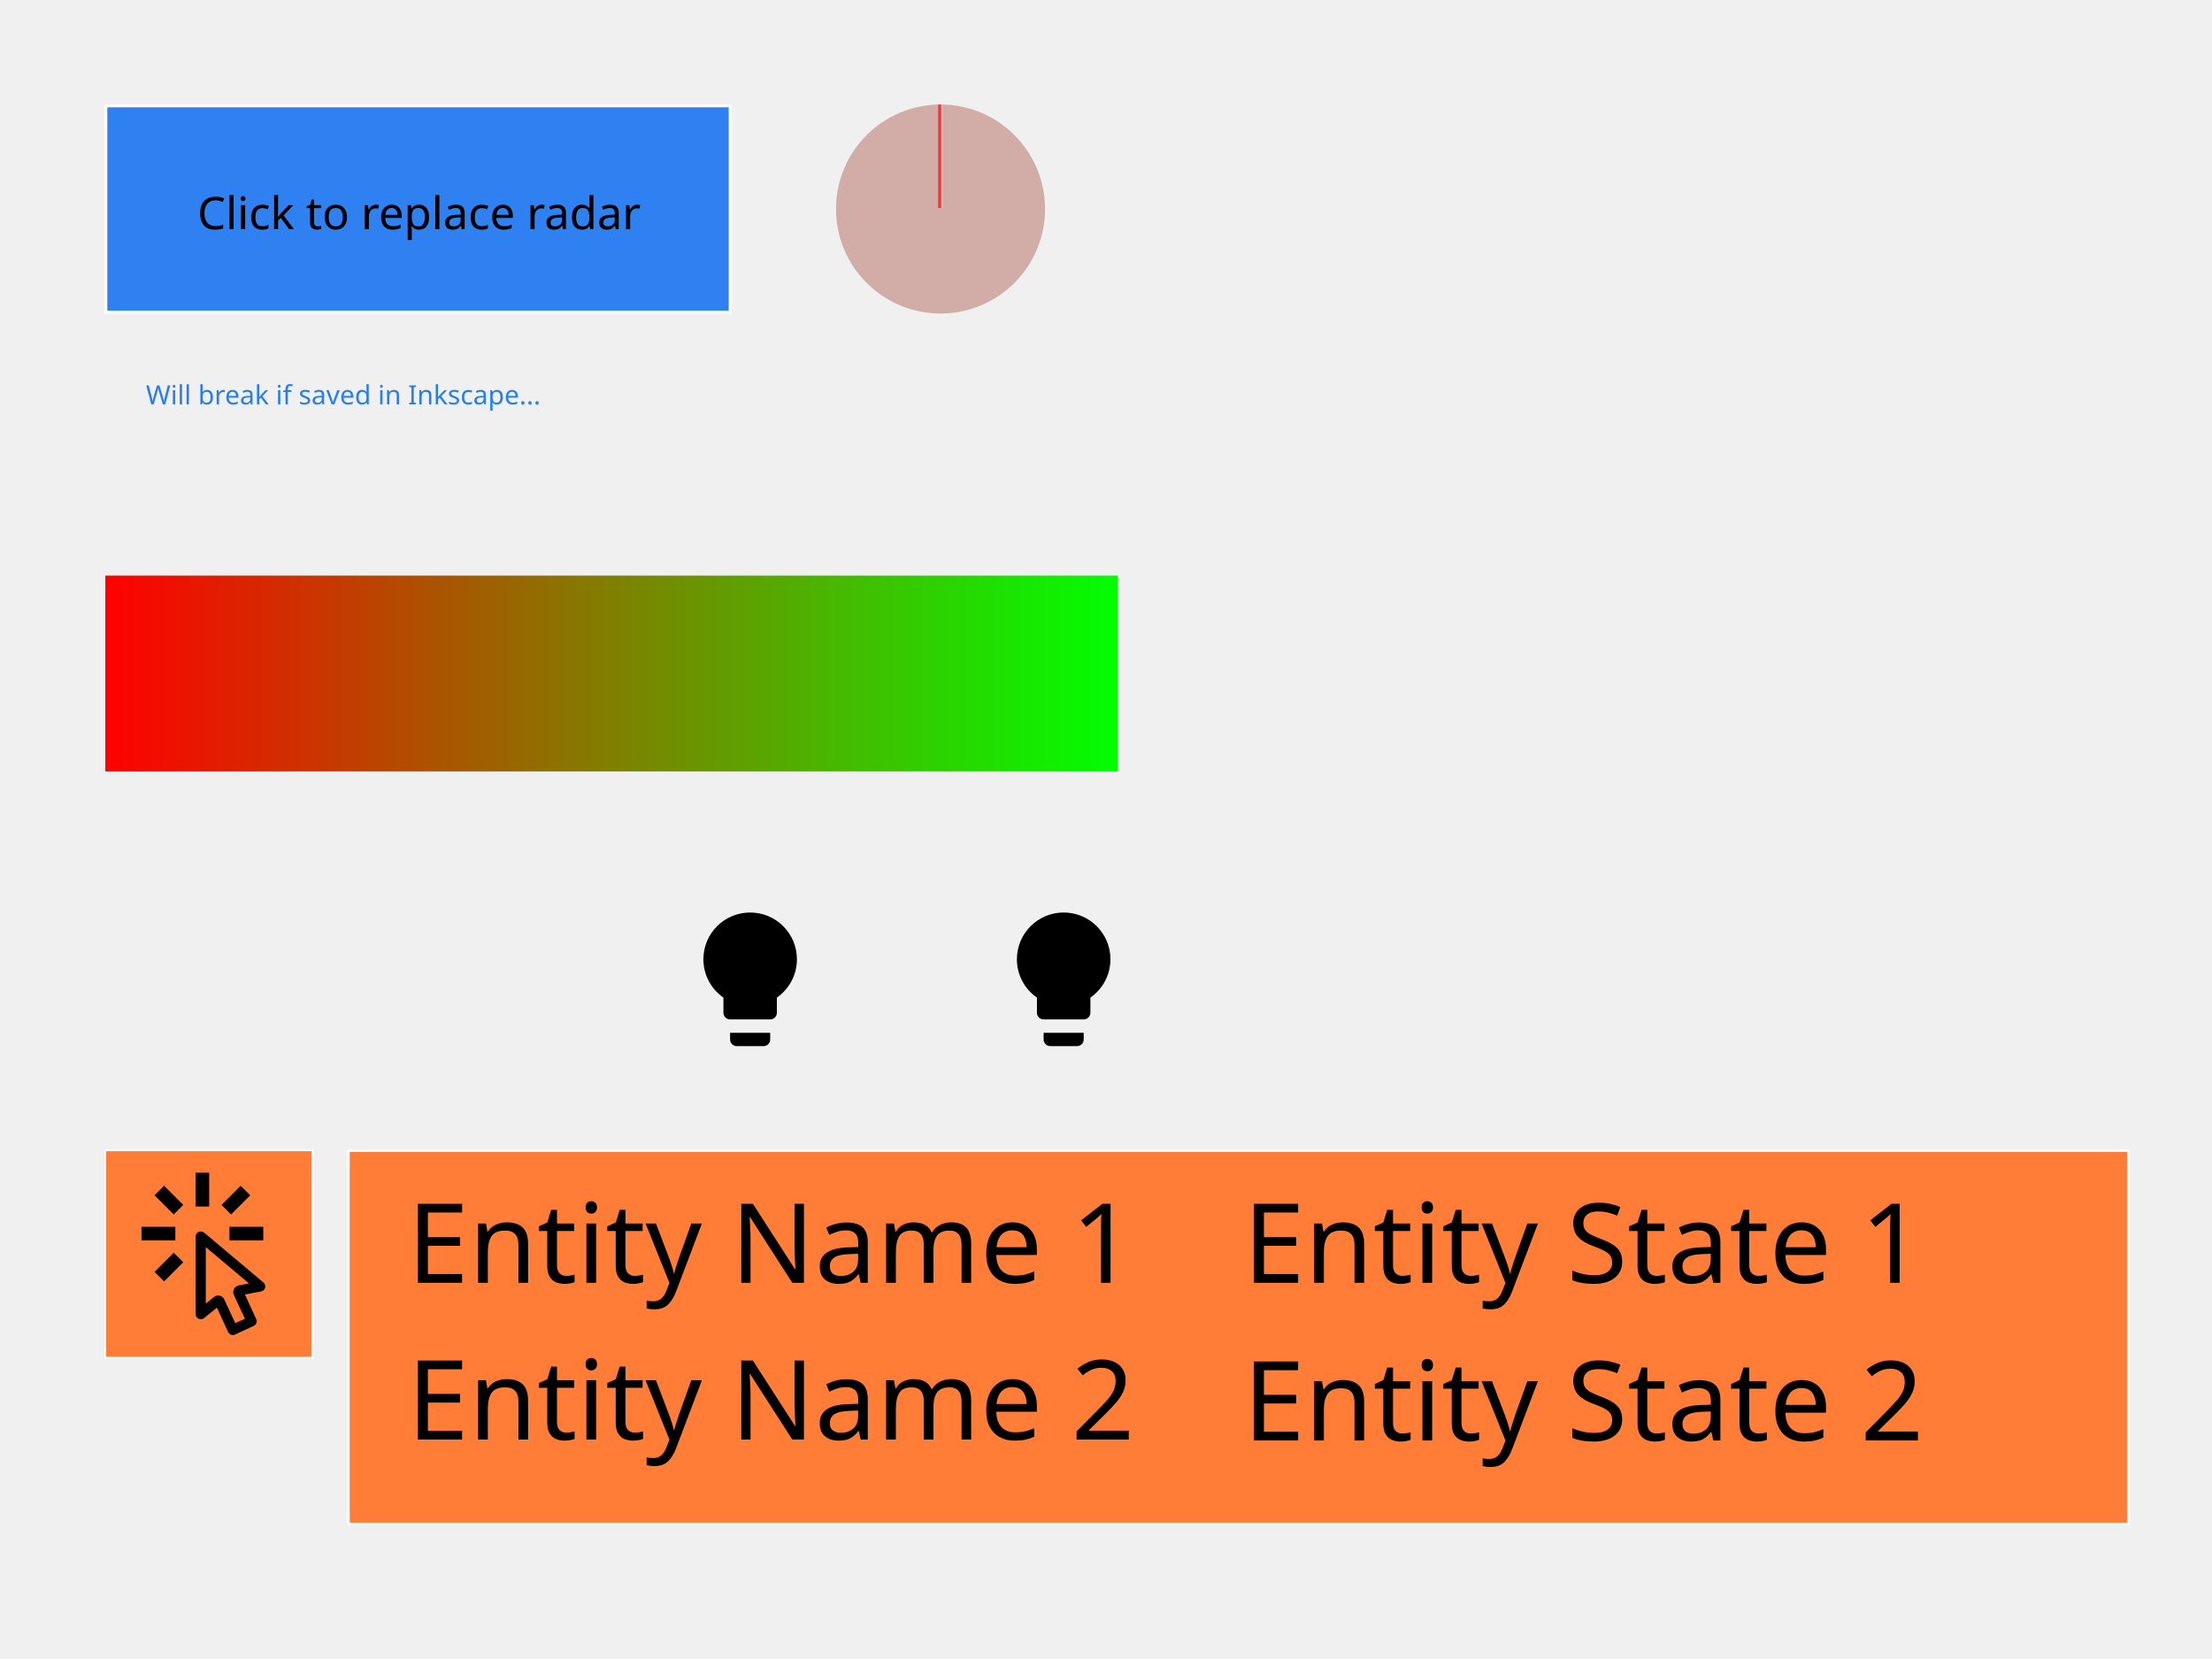
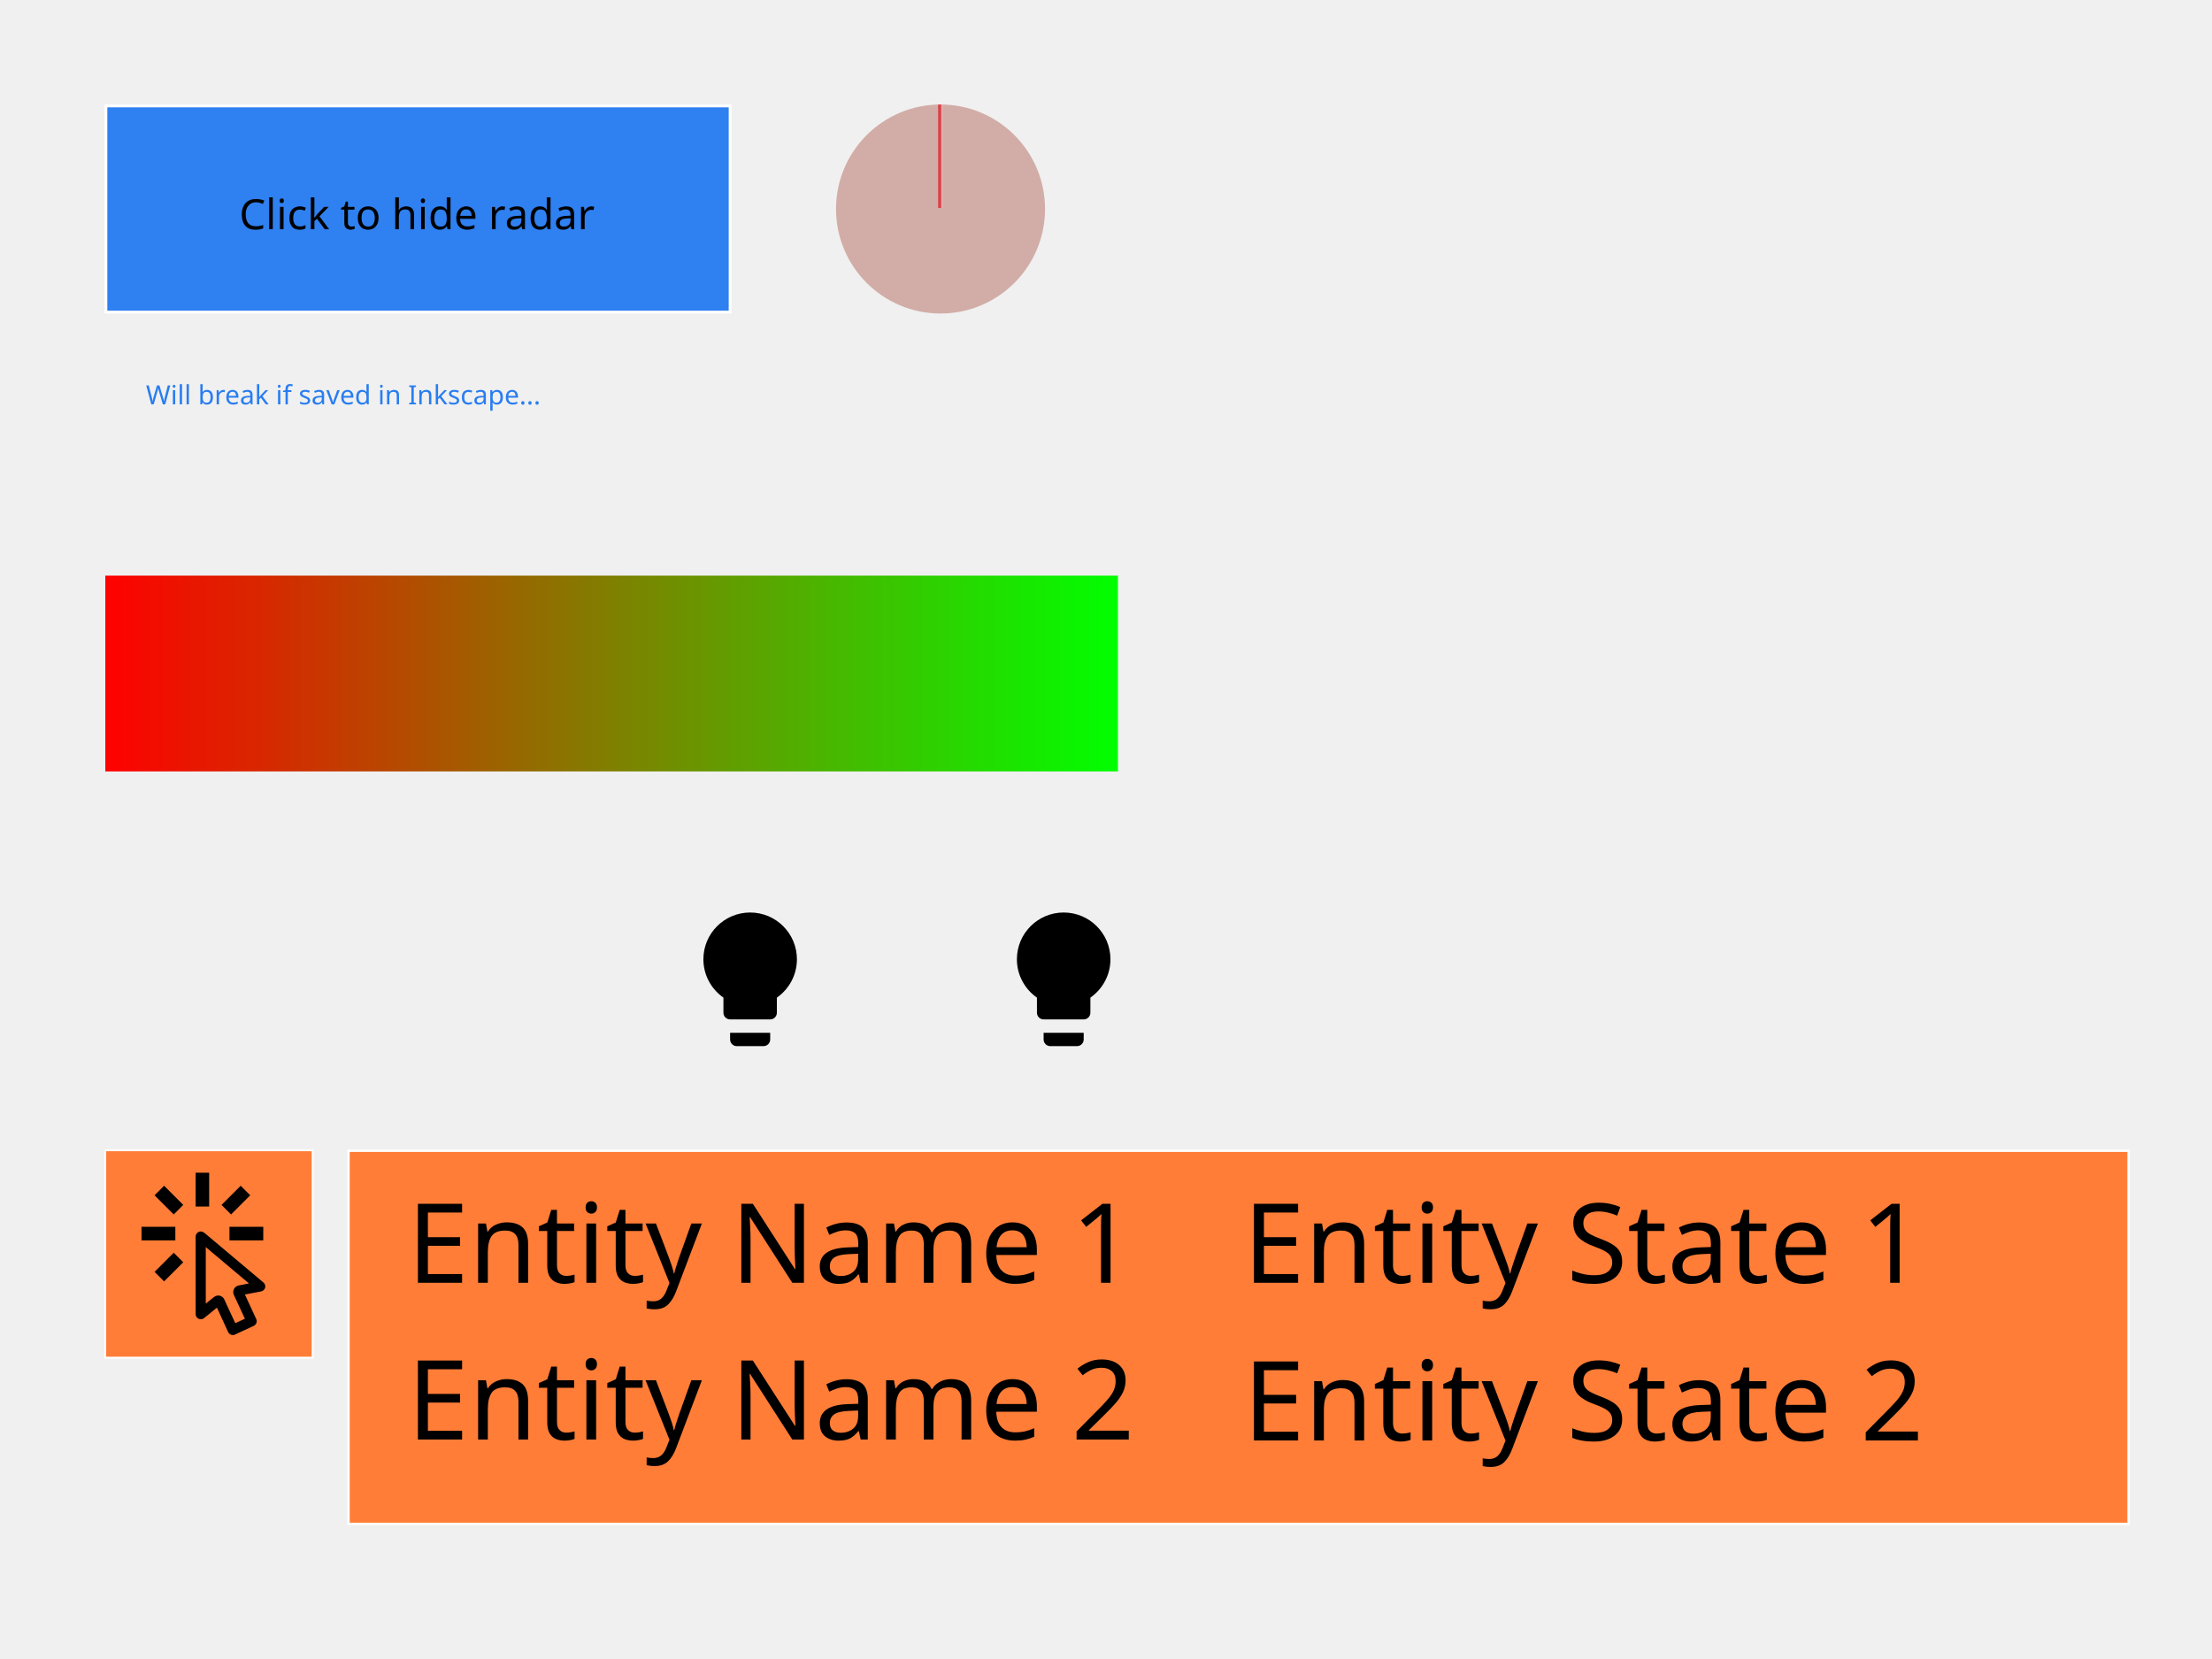
<svg xmlns="http://www.w3.org/2000/svg" xmlns:xlink="http://www.w3.org/1999/xlink" width="800" height="600" viewBox="0 0 211.667 158.75" version="1.1" id="svg1" xml:space="preserve">
  <defs id="defs1">
    <linearGradient id="linearGradient3">
      <stop style="stop-color:#db2c32;stop-opacity:0.575;" offset="0" id="stop6" />
      <stop style="stop-color:#db2c32;stop-opacity:1;" offset="0.515" id="stop3" />
      <stop style="stop-color:#fe758b;stop-opacity:0.493;" offset="0.665" id="stop5" />
      <stop style="stop-color:#fffff0;stop-opacity:0;" offset="1" id="stop4" />
    </linearGradient>
    <linearGradient id="swatch37">
      <stop style="stop-color:#000000;stop-opacity:1;" offset="0" id="stop37" />
    </linearGradient>
    <linearGradient id="linearGradient35">
      <stop style="stop-color:#ff0000;stop-opacity:1;" offset="0" id="stop35" />
      <stop style="stop-color:#00ff00;stop-opacity:1;" offset="1" id="stop36" />
    </linearGradient>
    <rect x="37.544" y="204.719" width="760.081" height="69.42" id="rect5" />
    <rect x="128.294" y="147.864" width="289.204" height="76.106" id="rect1" />
    <rect x="128.294" y="147.864" width="289.204" height="76.106" id="rect1-8" />
    <rect x="128.294" y="147.864" width="289.204" height="76.106" id="rect1-5" />
    <rect x="128.294" y="147.864" width="289.204" height="76.106" id="rect3" />
    <filter id="mask-powermask-path-effect35_inverse" style="color-interpolation-filters:sRGB" height="100" width="100" x="-50" y="-50">
      <feColorMatrix id="mask-powermask-path-effect35_primitive1" values="1" type="saturate" result="fbSourceGraphic" />
      <feColorMatrix id="mask-powermask-path-effect35_primitive2" values="-1 0 0 0 1 0 -1 0 0 1 0 0 -1 0 1 0 0 0 1 0 " in="fbSourceGraphic" />
    </filter>
    <clipPath clipPathUnits="userSpaceOnUse" id="clipPath35">
      <text xml:space="preserve" id="rect-txt-scroller" style="font-style:normal;font-weight:normal;font-size:0.8em;line-height:1.75;font-family:sans-serif;text-align:start;white-space:pre;shape-inside:url(#rect5);display:inline;fill:#000000;fill-opacity:1;stroke:none" x="0" y="0" transform="matrix(0.2645833,0,0,0.2645833,18.53114,-54.72773)">
        <tspan x="37.543" y="215.877" id="tspan1">Will break if saved in Inkscape...
</tspan>
        <animateTransform attributeName="transform" type="translate" from="100 -205" to="-200 -205" dur="3s" repeatCount="indefinite" />
      </text>
    </clipPath>
    <linearGradient xlink:href="#linearGradient35" id="linearGradient36" x1="14.354" y1="72.158" x2="111.407" y2="72.158" gradientUnits="userSpaceOnUse" gradientTransform="translate(-4.353561,-7.708658)" />
    <clipPath clipPathUnits="userSpaceOnUse" id="rect-gradient-bg-clip-path">
      <rect style="fill:none;fill-opacity:1;stroke:none;stroke-width:0.156;stroke-dasharray:none" id="rect37" width="97.138" height="18.796" x="10.051" y="55.051" />
    </clipPath>
    <linearGradient xlink:href="#linearGradient3" id="linearGradient4" x1="89.75" y1="14.95" x2="90.25" y2="14.95" gradientUnits="userSpaceOnUse" />
  </defs>
  <g id="group-toggle-wrapper">
    <g id="group-toggle-container">
      <rect style="fill:#ff7d37;fill-opacity:1;stroke:#ffffff;stroke-width:0.227" id="rect4" width="170.334" height="35.707" x="33.35" y="110.114" />
      <text xml:space="preserve" transform="matrix(0.2645833,0,0,0.2645833,85.02231,89.0565)" id="entity-2-state" style="font-style:normal;font-weight:normal;font-size:40px;line-height:1.25;font-family:sans-serif;white-space:pre;shape-inside:url(#rect3);display:inline;fill:#000000;fill-opacity:1;stroke:none">
        <tspan x="128.293" y="184.356" id="tspan3">Entity State 2</tspan>
      </text>
      <text xml:space="preserve" transform="matrix(0.2645833,0,0,0.2645833,5.022307,88.96865)" id="entity-2-name" style="font-style:normal;font-weight:normal;font-size:40px;line-height:1.25;font-family:sans-serif;white-space:pre;shape-inside:url(#rect1-8);display:inline;fill:#000000;fill-opacity:1;stroke:none">
        <tspan x="128.293" y="184.356" id="tspan4">Entity Name 2</tspan>
      </text>
      <text xml:space="preserve" transform="matrix(0.2645833,0,0,0.2645833,85.02231,73.96865)" id="entity-1-state" style="font-style:normal;font-weight:normal;font-size:40px;line-height:1.25;font-family:sans-serif;white-space:pre;shape-inside:url(#rect1-5);display:inline;fill:#000000;fill-opacity:1;stroke:none">
        <tspan x="128.293" y="184.356" id="tspan5">Entity State 1</tspan>
      </text>
      <text xml:space="preserve" transform="matrix(0.2645833,0,0,0.2645833,5.022307,73.96865)" id="entity-1-name" style="font-style:normal;font-weight:normal;font-size:40px;line-height:1.25;font-family:sans-serif;white-space:pre;shape-inside:url(#rect1);display:inline;fill:#000000;fill-opacity:1;stroke:none">
        <tspan x="128.293" y="184.356" id="tspan6">Entity Name 1</tspan>
      </text>
    </g>
    <rect style="fill:#ff7d37;fill-opacity:1;stroke:#ffffff;stroke-width:0.156" id="test-group-toggle-btn-background" width="19.844" height="19.844" x="10.078" y="110.078" />
    <path d="m 19.693,119.335 4.129,3.476 -0.57,0.116 -0.414,0.078 c -0.408,0.084 -0.641,0.537 -0.46,0.906 l 0.175,0.375 0.88,1.903 -0.919,0.427 -0.88,-1.896 -0.168,-0.375 c -0.175,-0.382 -0.66,-0.498 -0.984,-0.233 l -0.33,0.259 -0.46,0.369 v -5.404 m -0.479,-1.495 a 0.492,0.492 0 0 0 -0.492,0.492 v 7.411 c 0,0.272 0.22,0.492 0.492,0.492 0.123,0 0.227,-0.039 0.311,-0.104 l 1.236,-1.003 1.074,2.343 c 0.084,0.175 0.259,0.278 0.447,0.278 0.071,0 0.142,0 0.214,-0.052 l 1.786,-0.828 c 0.246,-0.117 0.362,-0.414 0.233,-0.654 l -1.081,-2.349 1.56,-0.291 c 0.104,-0.032 0.201,-0.078 0.278,-0.168 0.175,-0.207 0.149,-0.511 -0.078,-0.699 l -5.657,-4.757 -0.007,0.007 c -0.084,-0.071 -0.194,-0.117 -0.317,-0.117 m 2.744,0.848 v -1.294 h 3.236 v 1.294 h -3.236 m -0.757,-3.392 1.832,-1.832 0.913,0.913 -1.832,1.832 -0.913,-0.913 m -2.479,-3.081 h 1.294 v 3.236 h -1.294 v -3.236 m -3.929,9.489 1.832,-1.832 0.913,0.913 -1.832,1.832 -0.913,-0.913 m 0,-7.327 0.913,-0.913 1.832,1.832 -0.913,0.913 -1.832,-1.832 m 1.987,4.311 h -3.236 v -1.294 h 3.236 v 1.294" id="icon-mouse-click" style="stroke-width:0.647" />
    <rect style="fill:none;fill-opacity:0.411;stroke:#ffffff;stroke-width:0.156;stroke-dasharray:none" id="test-group-toggle-btn-trigger" width="19.844" height="19.844" x="10.078" y="110.078" />
  </g>
  <g id="layer6" />
  <g id="layer5">
    <g id="temp-icons" transform="translate(-2.436497,-4.123303)">
      <path d="M 28.102,94.129 25.276,92.471 v -1.846 l 1.397,-1.397 -1.16,-1.152 -1.054,1.054 -1.054,-1.054 -1.16,1.152 1.397,1.397 v 1.846 l -2.042,1.176 -1.634,-0.923 -0.474,-1.903 -1.568,0.425 0.384,1.446 -1.446,0.384 0.425,1.577 1.903,-0.506 1.634,0.923 v 2.361 l -1.634,0.923 -1.903,-0.506 -0.425,1.577 1.446,0.384 -0.384,1.438 1.577,0.425 0.506,-1.903 1.634,-0.923 2.001,1.176 v 1.846 l -1.397,1.397 1.16,1.152 1.054,-1.054 1.054,1.054 1.152,-1.152 -1.389,-1.397 v -1.846 l 2.826,-1.642 m -5.686,-3.308 2.042,-1.185 2.042,1.185 V 97.421 L 24.459,98.606 22.417,97.421 m 9.394,-6.895 c -0.907,0 -1.634,0.727 -1.634,1.634 v 5.522 c -0.523,0.466 -0.817,1.136 -0.817,1.83 0,1.356 1.095,2.451 2.451,2.451 1.356,0 2.451,-1.095 2.451,-2.451 0,-0.694 -0.294,-1.364 -0.817,-1.822 v -5.53 c 0,-0.907 -0.727,-1.634 -1.634,-1.634 m 0,0.817 c 0.449,0 0.817,0.368 0.817,0.817 v 0.817 h -1.634 v -0.817 c 0,-0.449 0.368,-0.817 0.817,-0.817" id="temp-cold" style="display:none;stroke-width:0.817" />
      <path d="m 23.398,97.06 v -6.535 c 0,-1.356 -1.095,-2.451 -2.451,-2.451 -1.356,0 -2.451,1.095 -2.451,2.451 v 6.535 c -1.805,1.356 -2.173,3.913 -0.817,5.718 1.356,1.805 3.913,2.173 5.718,0.817 1.805,-1.356 2.173,-3.913 0.817,-5.718 -0.229,-0.31 -0.506,-0.588 -0.817,-0.817 m -2.451,-7.352 c 0.449,0 0.817,0.368 0.817,0.817 v 2.451 h -1.634 v -2.451 c 0,-0.449 0.368,-0.817 0.817,-0.817 m 7.556,9.117 -2.247,-2.451 0.948,-0.948 1.299,1.299 2.933,-2.933 0.948,1.152 -3.88,3.88" id="temp-ok" style="display:none;stroke-width:0.817" />
      <path d="m 26.678,97.048 v -4.901 h 1.634 v 4.901 h -1.634 m 0,3.268 v -1.634 h 1.634 v 1.634 H 26.678 M 23.41,97.048 v -6.535 c 0,-1.389 -1.062,-2.451 -2.451,-2.451 -1.389,0 -2.451,1.062 -2.451,2.451 v 6.535 c -1.797,1.389 -2.206,3.921 -0.817,5.718 1.389,1.797 3.921,2.205 5.718,0.817 1.797,-1.389 2.206,-3.921 0.817,-5.718 -0.245,-0.327 -0.49,-0.572 -0.817,-0.817 m -2.451,-7.352 c 0.49,0 0.817,0.327 0.817,0.817 v 2.451 h -1.634 v -2.451 c 0,-0.49 0.327,-0.817 0.817,-0.817 z" id="temp-warning" style="display:none;stroke-width:0.817" />
    </g>
    <path d="m 71.783,87.317 a 4.476,4.476 0 0 0 -4.476,4.476 c 0,1.522 0.761,2.858 1.918,3.67 v 1.445 a 0.639,0.639 0 0 0 0.639,0.639 h 3.837 a 0.639,0.639 0 0 0 0.639,-0.639 V 95.463 c 1.157,-0.812 1.918,-2.148 1.918,-3.67 a 4.476,4.476 0 0 0 -4.476,-4.476 m -1.918,12.149 a 0.639,0.639 0 0 0 0.639,0.639 h 2.558 a 0.639,0.639 0 0 0 0.639,-0.639 v -0.639 h -3.837 z" id="lamp-icon" style="stroke-width:0.639" />
    <g id="svg-icon" transform="translate(30,0)">
      <path d="m 71.783,87.317 a 4.476,4.476 0 0 0 -4.476,4.476 c 0,1.522 0.761,2.858 1.918,3.67 v 1.445 a 0.639,0.639 0 0 0 0.639,0.639 h 3.837 a 0.639,0.639 0 0 0 0.639,-0.639 V 95.463 c 1.157,-0.812 1.918,-2.148 1.918,-3.67 a 4.476,4.476 0 0 0 -4.476,-4.476 m -1.918,12.149 a 0.639,0.639 0 0 0 0.639,0.639 h 2.558 a 0.639,0.639 0 0 0 0.639,-0.639 v -0.639 h -3.837 z" id="svg-icon-target" style="stroke-width:0.639" />
    </g>
  </g>
  <g id="layer4">
    <rect style="fill:url(#linearGradient36);stroke:none;stroke-width:0.156;stroke-dasharray:none" id="rect-gradient-bg" width="96.898" height="18.742" x="10.078" y="55.078" clip-path="url(#rect-gradient-bg-clip-path)" />
  </g>
  <g id="group-row-1-2" transform="translate(-14.49792,36.30208)">
    <rect style="fill:#297df0;fill-opacity:1;stroke:#ffffff;stroke-width:0.358" id="rect-long-1" width="105.935" height="19.642" x="24.677" y="-1.123" clip-path="url(#clipPath35)" />
  </g>
  <g id="group-row-1" style="display:inline">
    <rect style="fill:#297df0;fill-opacity:0.964;stroke:#ffffff;stroke-width:0.27" id="rect-long" width="59.73" height="19.73" x="10.135" y="10.135" />
    <rect style="display:inline;fill:#b46a5f;fill-opacity:0.5;stroke:none;stroke-width:0.157" id="radar-bg" width="20" height="20" x="80" y="10" ry="10" />
    <rect style="fill:url(#linearGradient4);fill-opacity:1;stroke:none;stroke-width:0.203;stroke-opacity:1;fill-rule:nonzero" id="radar-search-line" width="0.5" height="9.9" x="89.75" y="10" ry="0" rx="0" />
    <text xml:space="preserve" style="font-style:normal;font-weight:normal;font-size:5.292px;line-height:1.25;font-family:sans-serif;fill:#000000;fill-opacity:1;stroke:none;stroke-width:0.265" x="18.885" y="21.933" id="rect-long-text">
-       <tspan id="tspan2" style="font-size:4.292px;stroke-width:0.265" x="18.885" y="21.933">Click to replace radar</tspan>
+       <tspan id="tspan2" style="font-size:4px;stroke-width:0.265" x="22.885" y="21.933">Click to hide radar</tspan>
    </text>
  </g>
</svg>
